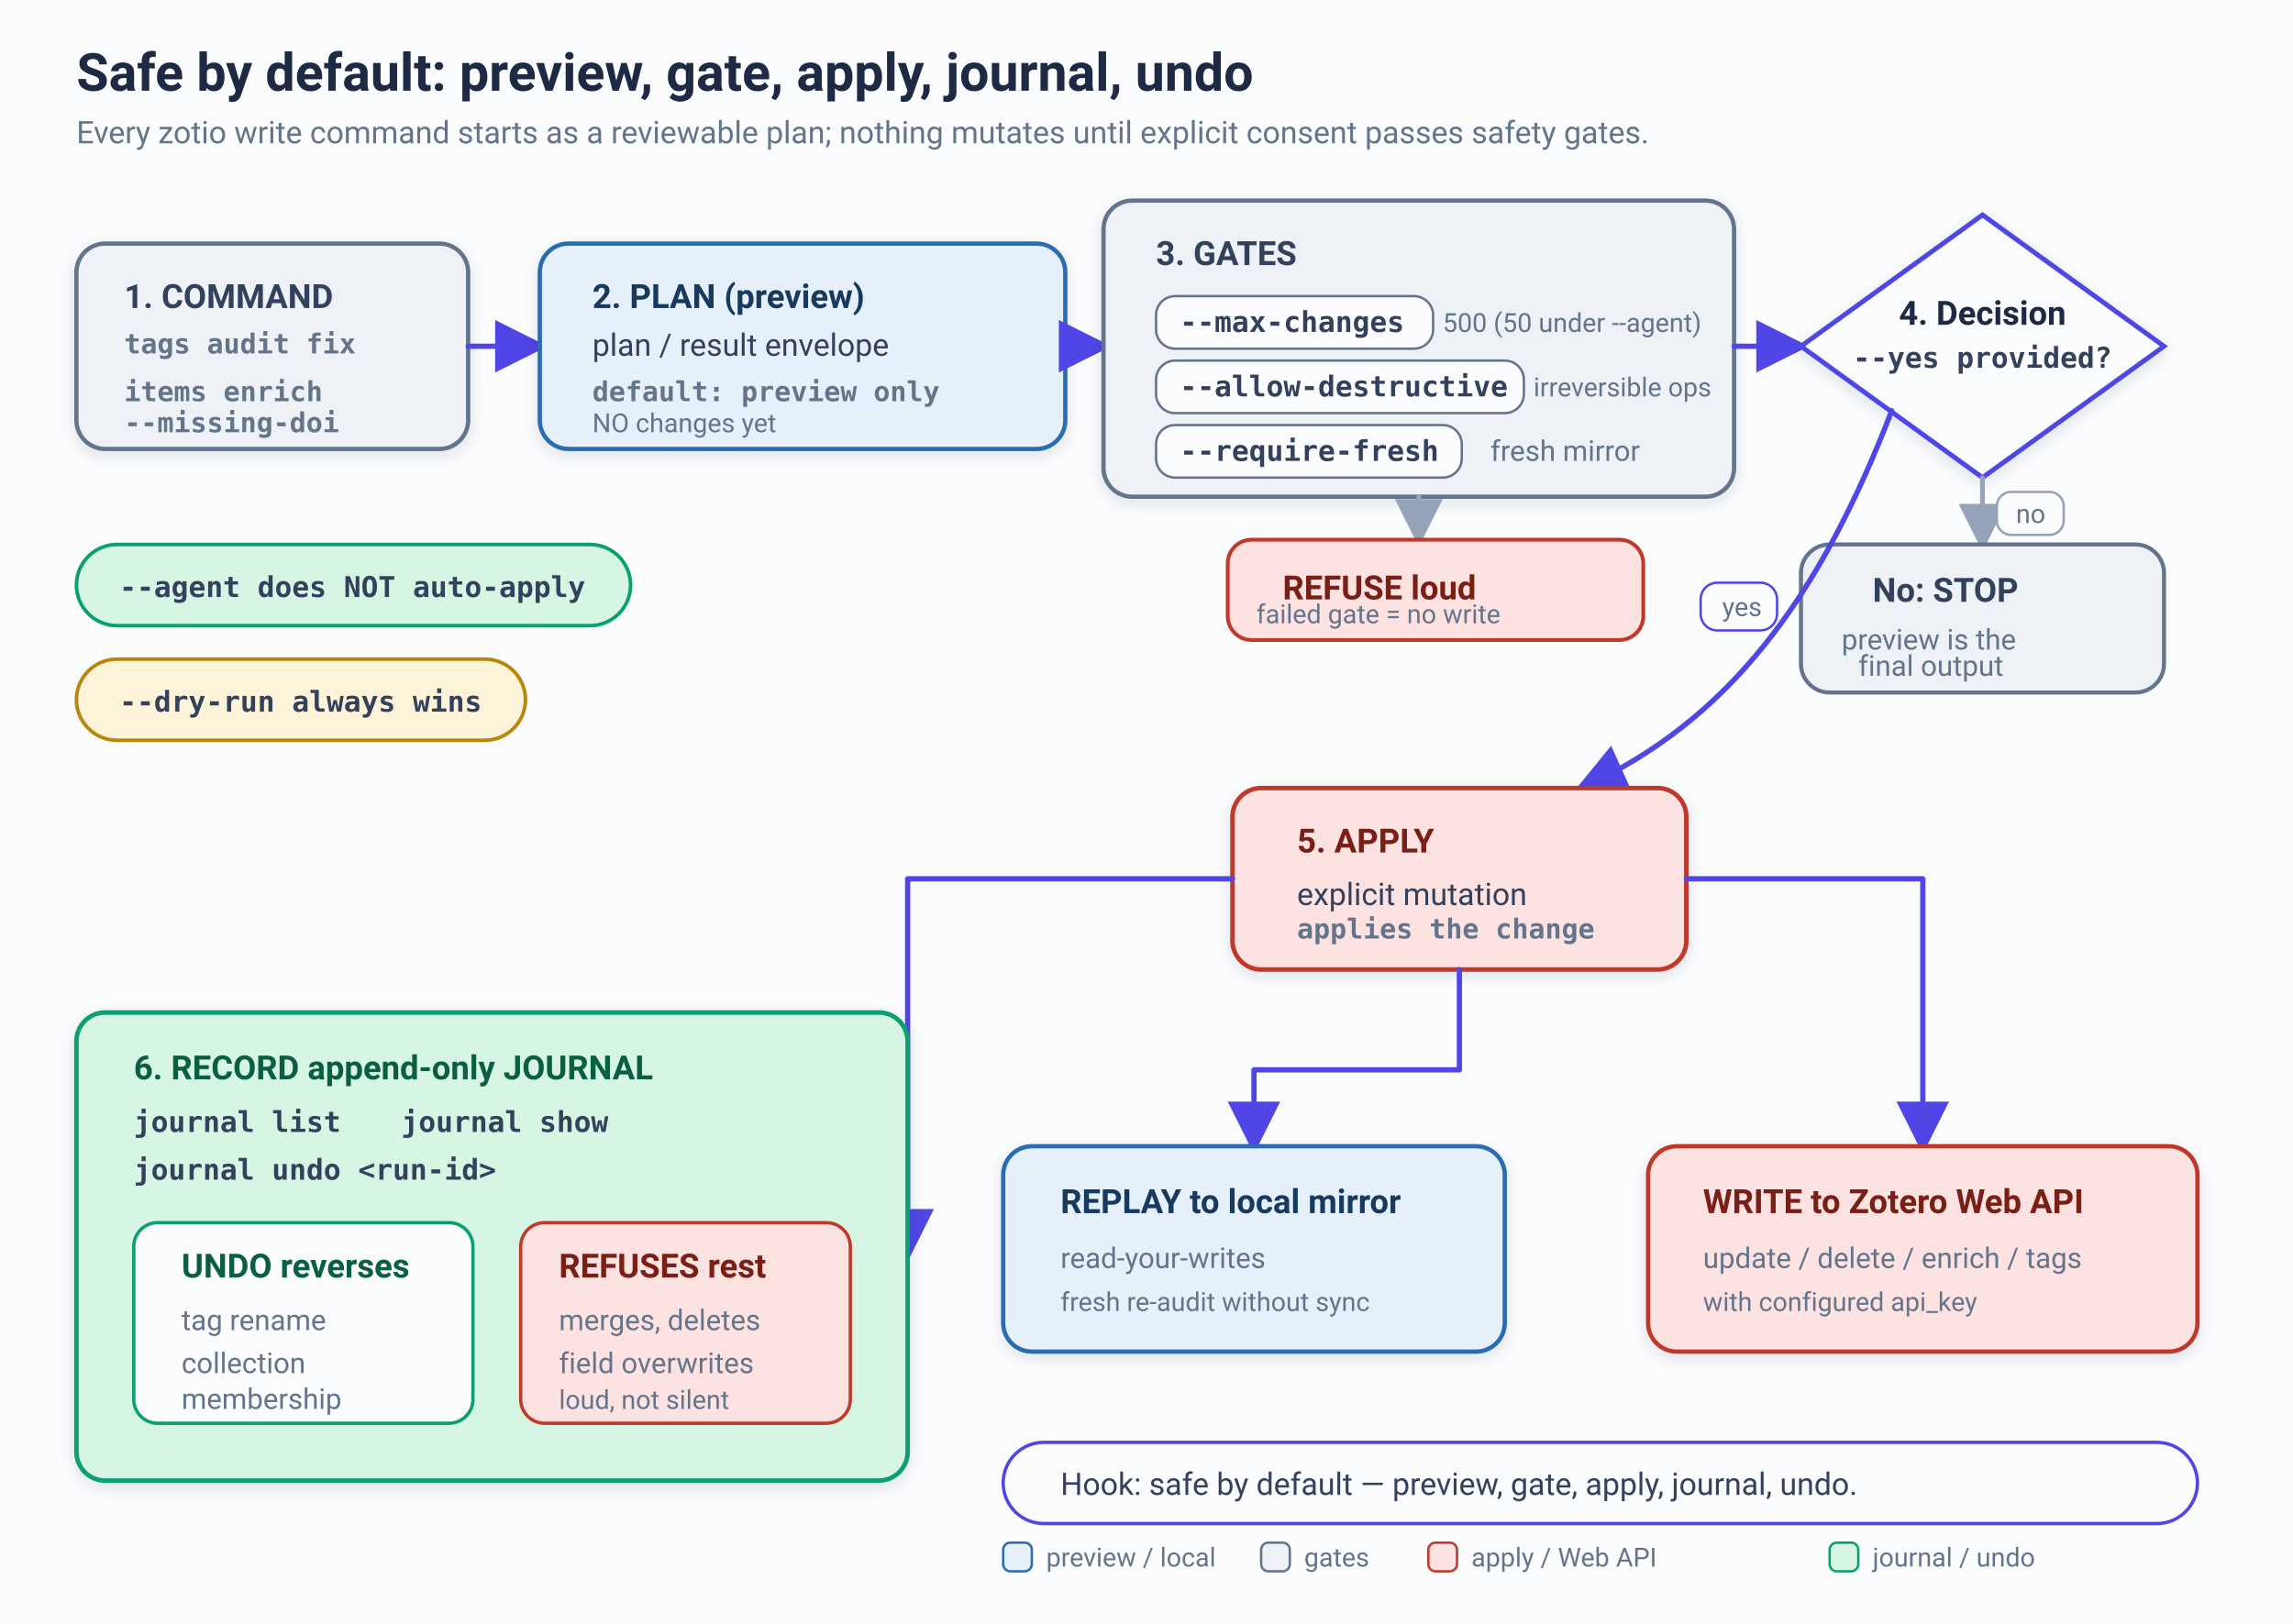
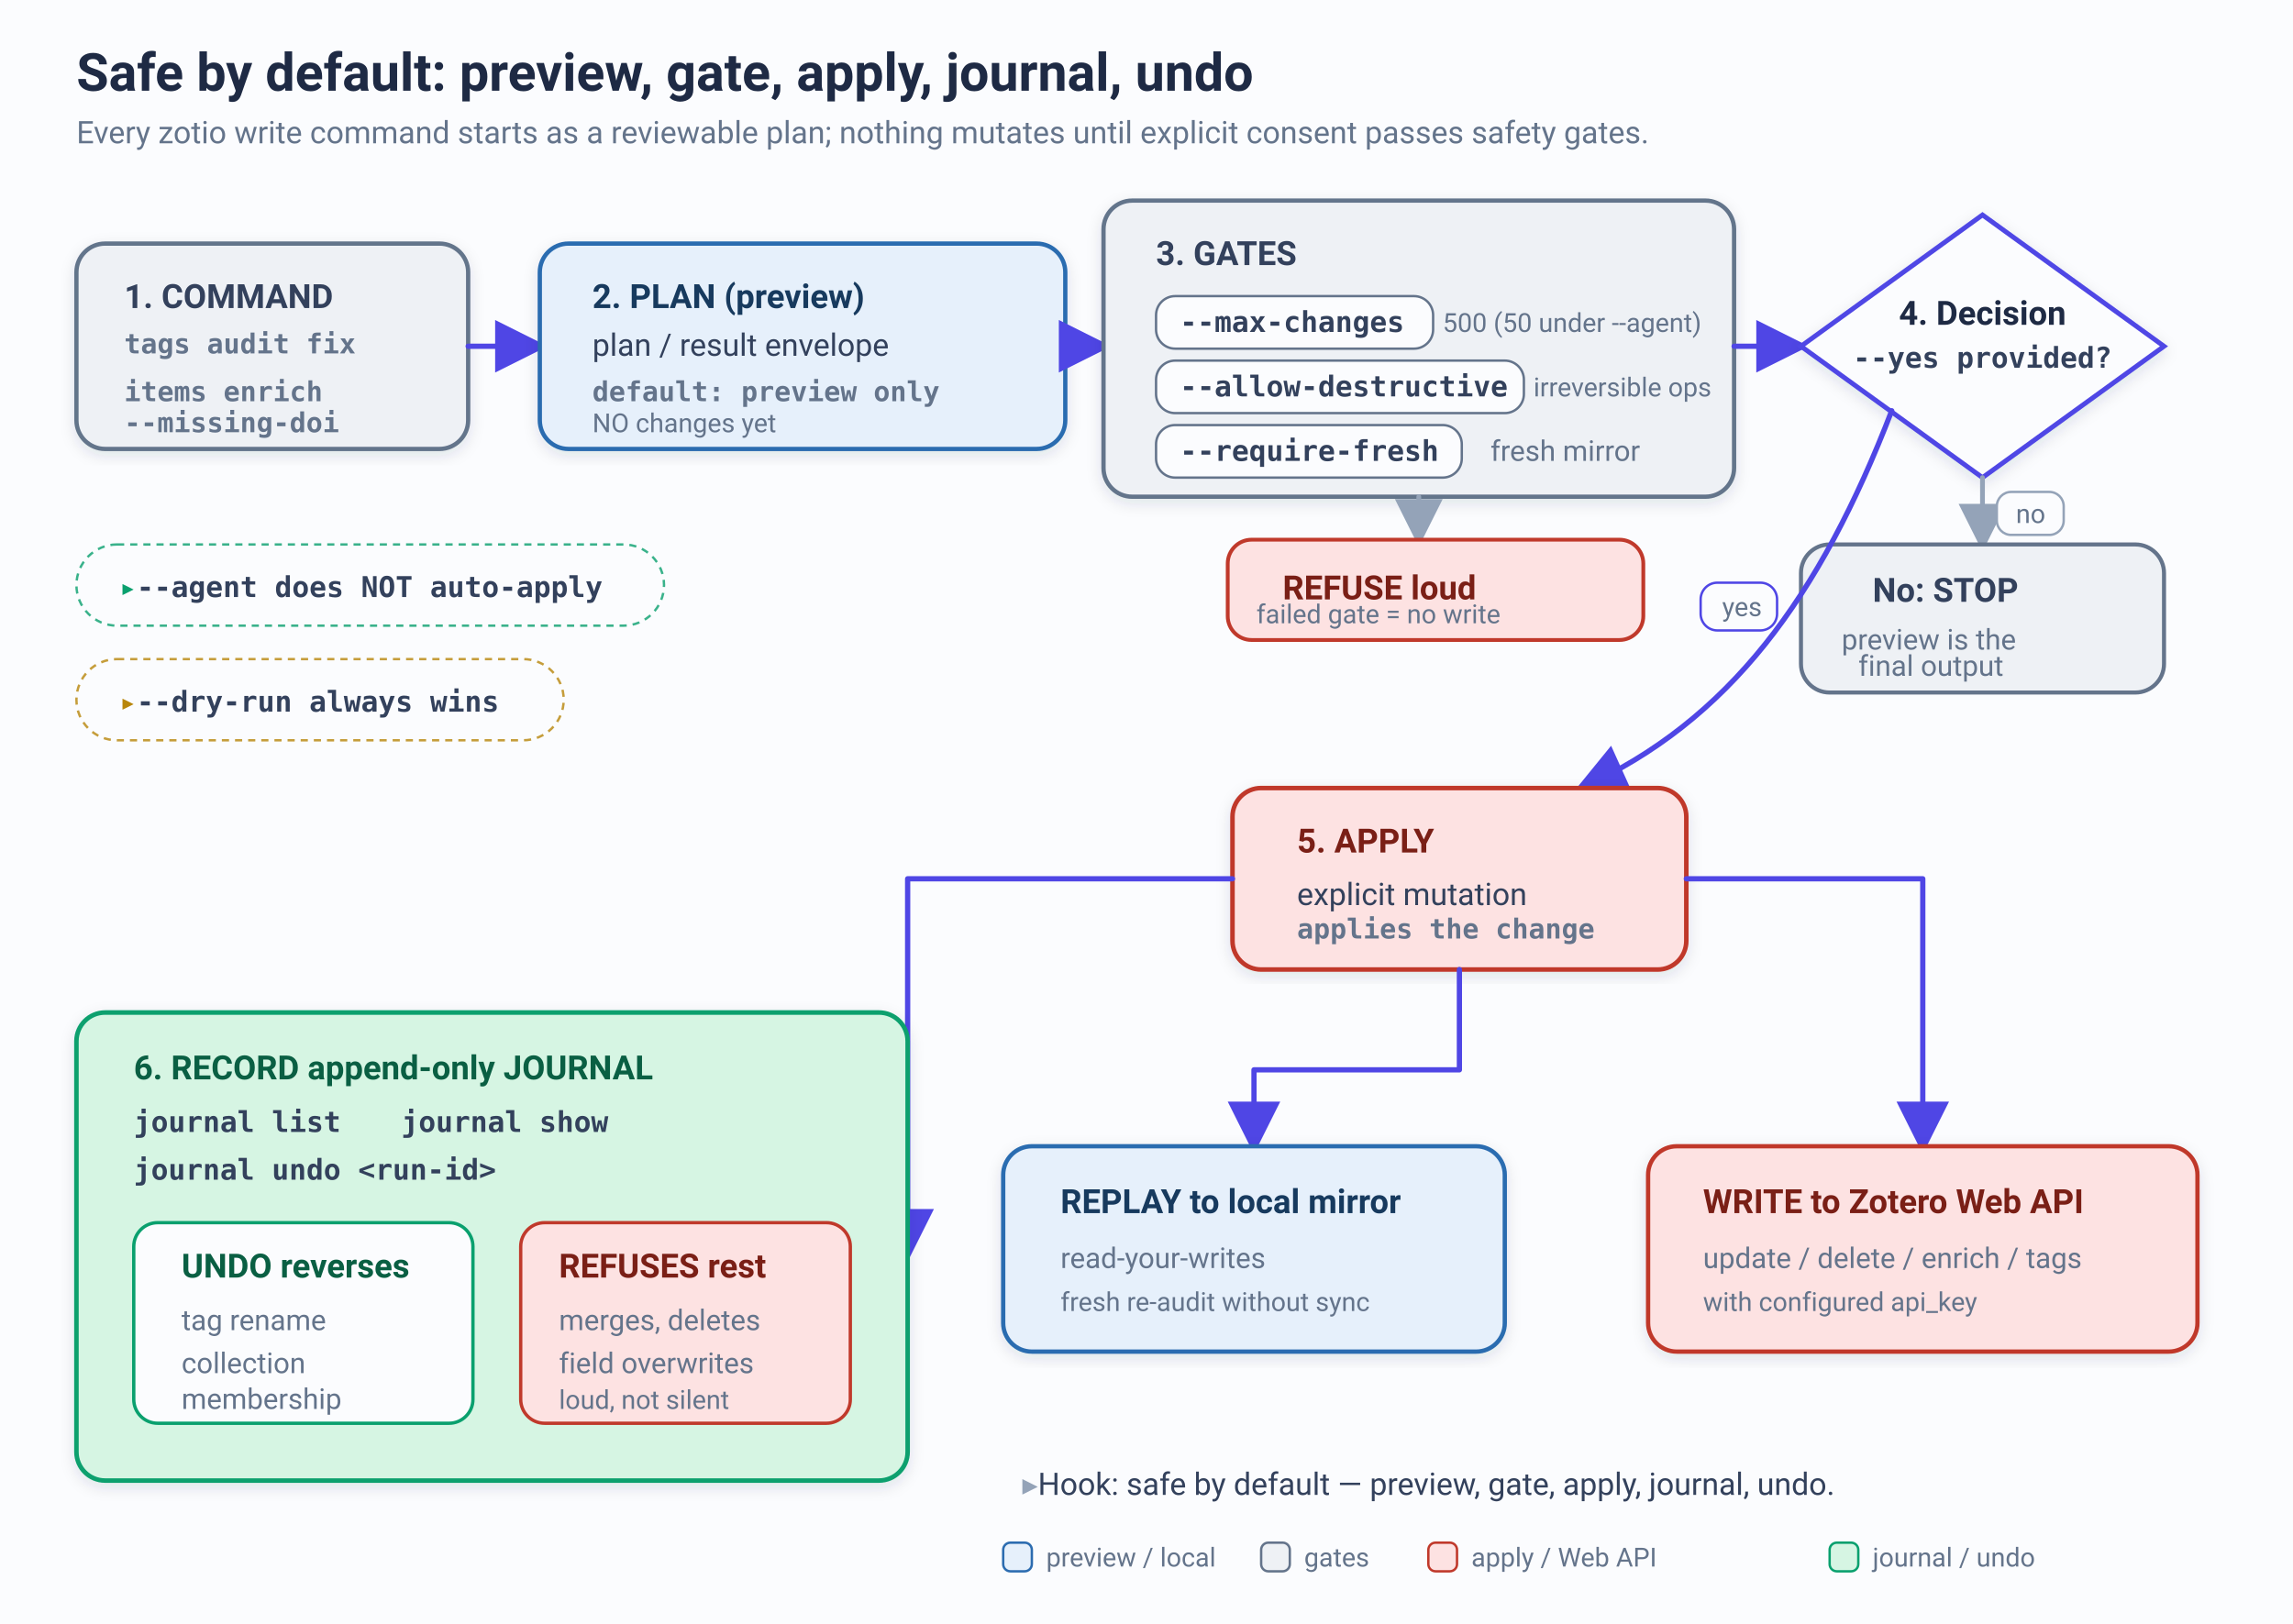
<svg xmlns="http://www.w3.org/2000/svg" width="960" height="680" viewBox="0 0 960 680" role="img" aria-labelledby="title desc">
  <defs>
    <filter id="shadow" x="-8%" y="-8%" width="116%" height="116%">
      <feDropShadow dx="0" dy="2" stdDeviation="3" flood-color="#1e2a44" flood-opacity="0.12" />
    </filter>
    <marker id="arrow" markerWidth="10" markerHeight="10" refX="8.5" refY="5" orient="auto" markerUnits="strokeWidth">
      <path d="M 0 0 L 10 5 L 0 10 z" fill="#4f46e5" />
    </marker>
    <marker id="arrow-muted" markerWidth="10" markerHeight="10" refX="8.5" refY="5" orient="auto" markerUnits="strokeWidth">
      <path d="M 0 0 L 10 5 L 0 10 z" fill="#94a3b8" />
    </marker>
    <style>
      .title { font: 700 22px ui-sans-serif, -apple-system, Segoe UI, Roboto, Helvetica, Arial, sans-serif; fill: #1e2a44; }
      .subtitle { font: 13px ui-sans-serif, -apple-system, Segoe UI, Roboto, Helvetica, Arial, sans-serif; fill: #64748b; }
      .node-title { font: 700 14px ui-sans-serif, -apple-system, Segoe UI, Roboto, Helvetica, Arial, sans-serif; }
      .label { font: 13px ui-sans-serif, -apple-system, Segoe UI, Roboto, Helvetica, Arial, sans-serif; fill: #33415c; }
      .small { font: 12px ui-sans-serif, -apple-system, Segoe UI, Roboto, Helvetica, Arial, sans-serif; fill: #64748b; }
      .tiny { font: 11px ui-sans-serif, -apple-system, Segoe UI, Roboto, Helvetica, Arial, sans-serif; fill: #64748b; }
      .mono { font: 600 11.5px ui-monospace, SFMono-Regular, Menlo, monospace; fill: #64748b; }
      .mono-dark { font: 700 12px ui-monospace, SFMono-Regular, Menlo, monospace; fill: #33415c; }
      .flow { fill: none; stroke: #4f46e5; stroke-width: 2.2; stroke-linecap: round; stroke-linejoin: round; marker-end: url(#arrow); }
      .muted-flow { fill: none; stroke: #94a3b8; stroke-width: 2; stroke-linecap: round; stroke-linejoin: round; marker-end: url(#arrow-muted); }
      .card { rx: 12; filter: url(#shadow); }
      .badge { rx: 9; }
      .legend-text { font: 11px ui-sans-serif, -apple-system, Segoe UI, Roboto, Helvetica, Arial, sans-serif; fill: #64748b; }
    </style>
  </defs>
  <rect x="0" y="0" width="960" height="680" fill="#fbfcfe" />
  <text x="32" y="38" class="title">Safe by default: preview, gate, apply, journal, undo</text>
  <text x="32" y="60" class="subtitle">Every zotio write command starts as a reviewable plan; nothing mutates until explicit consent passes safety gates.</text>
  <g aria-label="legend">
    <rect x="420" y="646" width="12" height="12" rx="3" fill="#e6f0fb" stroke="#2c6cb0" />
    <text x="438" y="656" class="legend-text">preview / local</text>
    <rect x="528" y="646" width="12" height="12" rx="3" fill="#eef1f5" stroke="#64748b" />
    <text x="546" y="656" class="legend-text">gates</text>
    <rect x="598" y="646" width="12" height="12" rx="3" fill="#fde2e2" stroke="#c0392b" />
    <text x="616" y="656" class="legend-text">apply / Web API</text>
    <rect x="766" y="646" width="12" height="12" rx="3" fill="#d6f5e3" stroke="#0aa06e" />
    <text x="784" y="656" class="legend-text">journal / undo</text>
  </g>
  <g id="command">
    <rect class="card" x="32" y="102" width="164" height="86" rx="12" fill="#eef1f5" stroke="#64748b" stroke-width="1.8" />
    <text x="52" y="129" class="node-title" fill="#33415c">1. COMMAND</text>
    <text x="52" y="148" class="mono">tags audit fix</text>
    <text x="52" y="168" class="mono">items enrich</text>
    <text x="52" y="181" class="mono">--missing-doi</text>
  </g>
  <path class="flow" d="M196 145 H226" />
  <g id="plan">
    <rect class="card" x="226" y="102" width="220" height="86" rx="12" fill="#e6f0fb" stroke="#2c6cb0" stroke-width="1.8" />
    <text x="248" y="129" class="node-title" fill="#173a5e">2. PLAN (preview)</text>
    <text x="248" y="149" class="label" fill="#173a5e">plan / result envelope</text>
    <text x="248" y="168" class="mono">default: preview only</text>
    <text x="248" y="181" class="tiny">NO changes yet</text>
  </g>
  <path class="flow" d="M446 145 H462" />
  <g id="gates">
    <rect class="card" x="462" y="84" width="264" height="124" rx="12" fill="#eef1f5" stroke="#64748b" stroke-width="1.8" />
    <text x="484" y="111" class="node-title" fill="#33415c">3. GATES</text>
    <rect x="484" y="124" width="116" height="22" rx="8" fill="#fbfcfe" stroke="#64748b" stroke-width="1" />
    <text x="494" y="139" class="mono-dark">--max-changes</text>
    <text x="604" y="139" class="tiny">500 (50 under --agent)</text>
    <rect x="484" y="151" width="154" height="22" rx="8" fill="#fbfcfe" stroke="#64748b" stroke-width="1" />
    <text x="494" y="166" class="mono-dark">--allow-destructive</text>
    <text x="642" y="166" class="tiny">irreversible ops</text>
    <rect x="484" y="178" width="128" height="22" rx="8" fill="#fbfcfe" stroke="#64748b" stroke-width="1" />
    <text x="494" y="193" class="mono-dark">--require-fresh</text>
    <text x="624" y="193" class="small">fresh mirror</text>
  </g>
  <path class="flow" d="M726 145 H754" />
  <g id="gate-refusal">
    <path class="muted-flow" d="M594 208 V226" />
    <rect x="514" y="226" width="174" height="42" rx="10" fill="#fde2e2" stroke="#c0392b" stroke-width="1.6" />
    <text x="537" y="251" class="node-title" fill="#7a1f16">REFUSE loud</text>
    <text x="526" y="261" class="tiny" fill="#7a1f16">failed gate = no write</text>
  </g>
  <g id="decision">
    <polygon points="830,90 906,145 830,200 754,145" fill="#fbfcfe" stroke="#4f46e5" stroke-width="2" filter="url(#shadow)" />
    <text x="830" y="136" text-anchor="middle" class="node-title" fill="#1e2a44">4. Decision</text>
    <text x="830" y="154" text-anchor="middle" class="mono-dark" fill="#1e2a44">--yes provided?</text>
  </g>
  <g id="preview-stop">
    <path class="muted-flow" d="M830 200 V228" />
    <rect x="754" y="228" width="152" height="62" rx="12" fill="#eef1f5" stroke="#64748b" stroke-width="1.7" />
    <text x="784" y="252" class="node-title" fill="#33415c">No: STOP</text>
    <text x="771" y="272" class="small">preview is the</text>
    <text x="778" y="283" class="small">final output</text>
    <rect x="836" y="206" width="28" height="18" rx="6" fill="#fbfcfe" stroke="#94a3b8" stroke-width="1" />
    <text x="844" y="219" class="tiny">no</text>
  </g>
  <path class="flow" d="M792 172 C762 250 724 302 662 330" />
  <rect x="712" y="244" width="32" height="20" rx="7" fill="#fbfcfe" stroke="#4f46e5" stroke-width="1" />
  <text x="721" y="258" class="tiny" fill="#4f46e5">yes</text>
  <g id="apply">
    <rect class="card" x="516" y="330" width="190" height="76" rx="12" fill="#fde2e2" stroke="#c0392b" stroke-width="1.9" />
    <text x="543" y="357" class="node-title" fill="#7a1f16">5. APPLY</text>
    <text x="543" y="379" class="label" fill="#7a1f16">explicit mutation</text>
    <text x="543" y="393" class="mono" fill="#7a1f16">applies the change</text>
  </g>
  <g id="chips">
-     <rect x="32" y="228" width="232" height="34" rx="17" fill="#d6f5e3" stroke="#0aa06e" stroke-width="1.5" />
-     <text x="50" y="250" class="mono-dark" fill="#0a5f43">--agent does NOT auto-apply</text>
-     <rect x="32" y="276" width="188" height="34" rx="17" fill="#fdf3d8" stroke="#b8860b" stroke-width="1.5" />
-     <text x="50" y="298" class="mono-dark" fill="#6b4e0a">--dry-run always wins</text>
+     <rect x="32" y="228" width="246" height="34" rx="17" fill="none" stroke="#0aa06e" stroke-width="1" stroke-dasharray="3 2.5" stroke-opacity="0.8" />
+     <text x="50" y="250" class="mono-dark" fill="#0a5f43">
+       <tspan fill="#0aa06e">▸ </tspan>--agent does NOT auto-apply</text>
+     <rect x="32" y="276" width="204" height="34" rx="17" fill="none" stroke="#b8860b" stroke-width="1" stroke-dasharray="3 2.5" stroke-opacity="0.8" />
+     <text x="50" y="298" class="mono-dark" fill="#6b4e0a">
+       <tspan fill="#b8860b">▸ </tspan>--dry-run always wins</text>
  </g>
  <path class="flow" d="M706 368 H805 V480" />
  <path class="flow" d="M611 406 V448 H525 V480" />
  <path class="flow" d="M516 368 H380 V525" />
  <g id="web-api">
    <rect class="card" x="690" y="480" width="230" height="86" rx="12" fill="#fde2e2" stroke="#c0392b" stroke-width="1.8" />
    <text x="713" y="508" class="node-title" fill="#7a1f16">WRITE to Zotero Web API</text>
    <text x="713" y="531" class="small" fill="#7a1f16">update / delete / enrich / tags</text>
    <text x="713" y="549" class="tiny">with configured api_key</text>
  </g>
  <g id="mirror">
    <rect class="card" x="420" y="480" width="210" height="86" rx="12" fill="#e6f0fb" stroke="#2c6cb0" stroke-width="1.8" />
    <text x="444" y="508" class="node-title" fill="#173a5e">REPLAY to local mirror</text>
    <text x="444" y="531" class="small" fill="#173a5e">read-your-writes</text>
    <text x="444" y="549" class="tiny">fresh re-audit without sync</text>
  </g>
  <g id="journal">
    <rect class="card" x="32" y="424" width="348" height="196" rx="12" fill="#d6f5e3" stroke="#0aa06e" stroke-width="1.9" />
    <text x="56" y="452" class="node-title" fill="#0a5f43">6. RECORD append-only JOURNAL</text>
    <text x="56" y="474" class="mono-dark" fill="#0a5f43">journal list</text>
    <text x="168" y="474" class="mono-dark" fill="#0a5f43">journal show</text>
    <text x="56" y="494" class="mono-dark" fill="#0a5f43">journal undo &lt;run-id&gt;</text>
    <rect x="56" y="512" width="142" height="84" rx="10" fill="#fbfcfe" stroke="#0aa06e" stroke-width="1.4" />
    <text x="76" y="535" class="node-title" fill="#0a5f43">UNDO reverses</text>
    <text x="76" y="557" class="small" fill="#0a5f43">tag rename</text>
    <text x="76" y="575" class="small" fill="#0a5f43">collection</text>
    <text x="76" y="590" class="small" fill="#0a5f43">membership</text>
    <rect x="218" y="512" width="138" height="84" rx="10" fill="#fde2e2" stroke="#c0392b" stroke-width="1.4" />
    <text x="234" y="535" class="node-title" fill="#7a1f16">REFUSES rest</text>
    <text x="234" y="557" class="small" fill="#7a1f16">merges, deletes</text>
    <text x="234" y="575" class="small" fill="#7a1f16">field overwrites</text>
    <text x="234" y="590" class="tiny" fill="#7a1f16">loud, not silent</text>
  </g>
  <g id="bottom-hook">
-     <rect x="420" y="604" width="500" height="34" rx="17" fill="#fbfcfe" stroke="#4f46e5" stroke-width="1.4" />
-     <text x="444" y="626" class="label" fill="#1e2a44">Hook: safe by default — preview, gate, apply, journal, undo.</text>
+     <text x="428" y="626" class="label" fill="#1e2a44">
+       <tspan fill="#94a3b8">▸ </tspan>Hook: safe by default — preview, gate, apply, journal, undo.</text>
  </g>
</svg>
